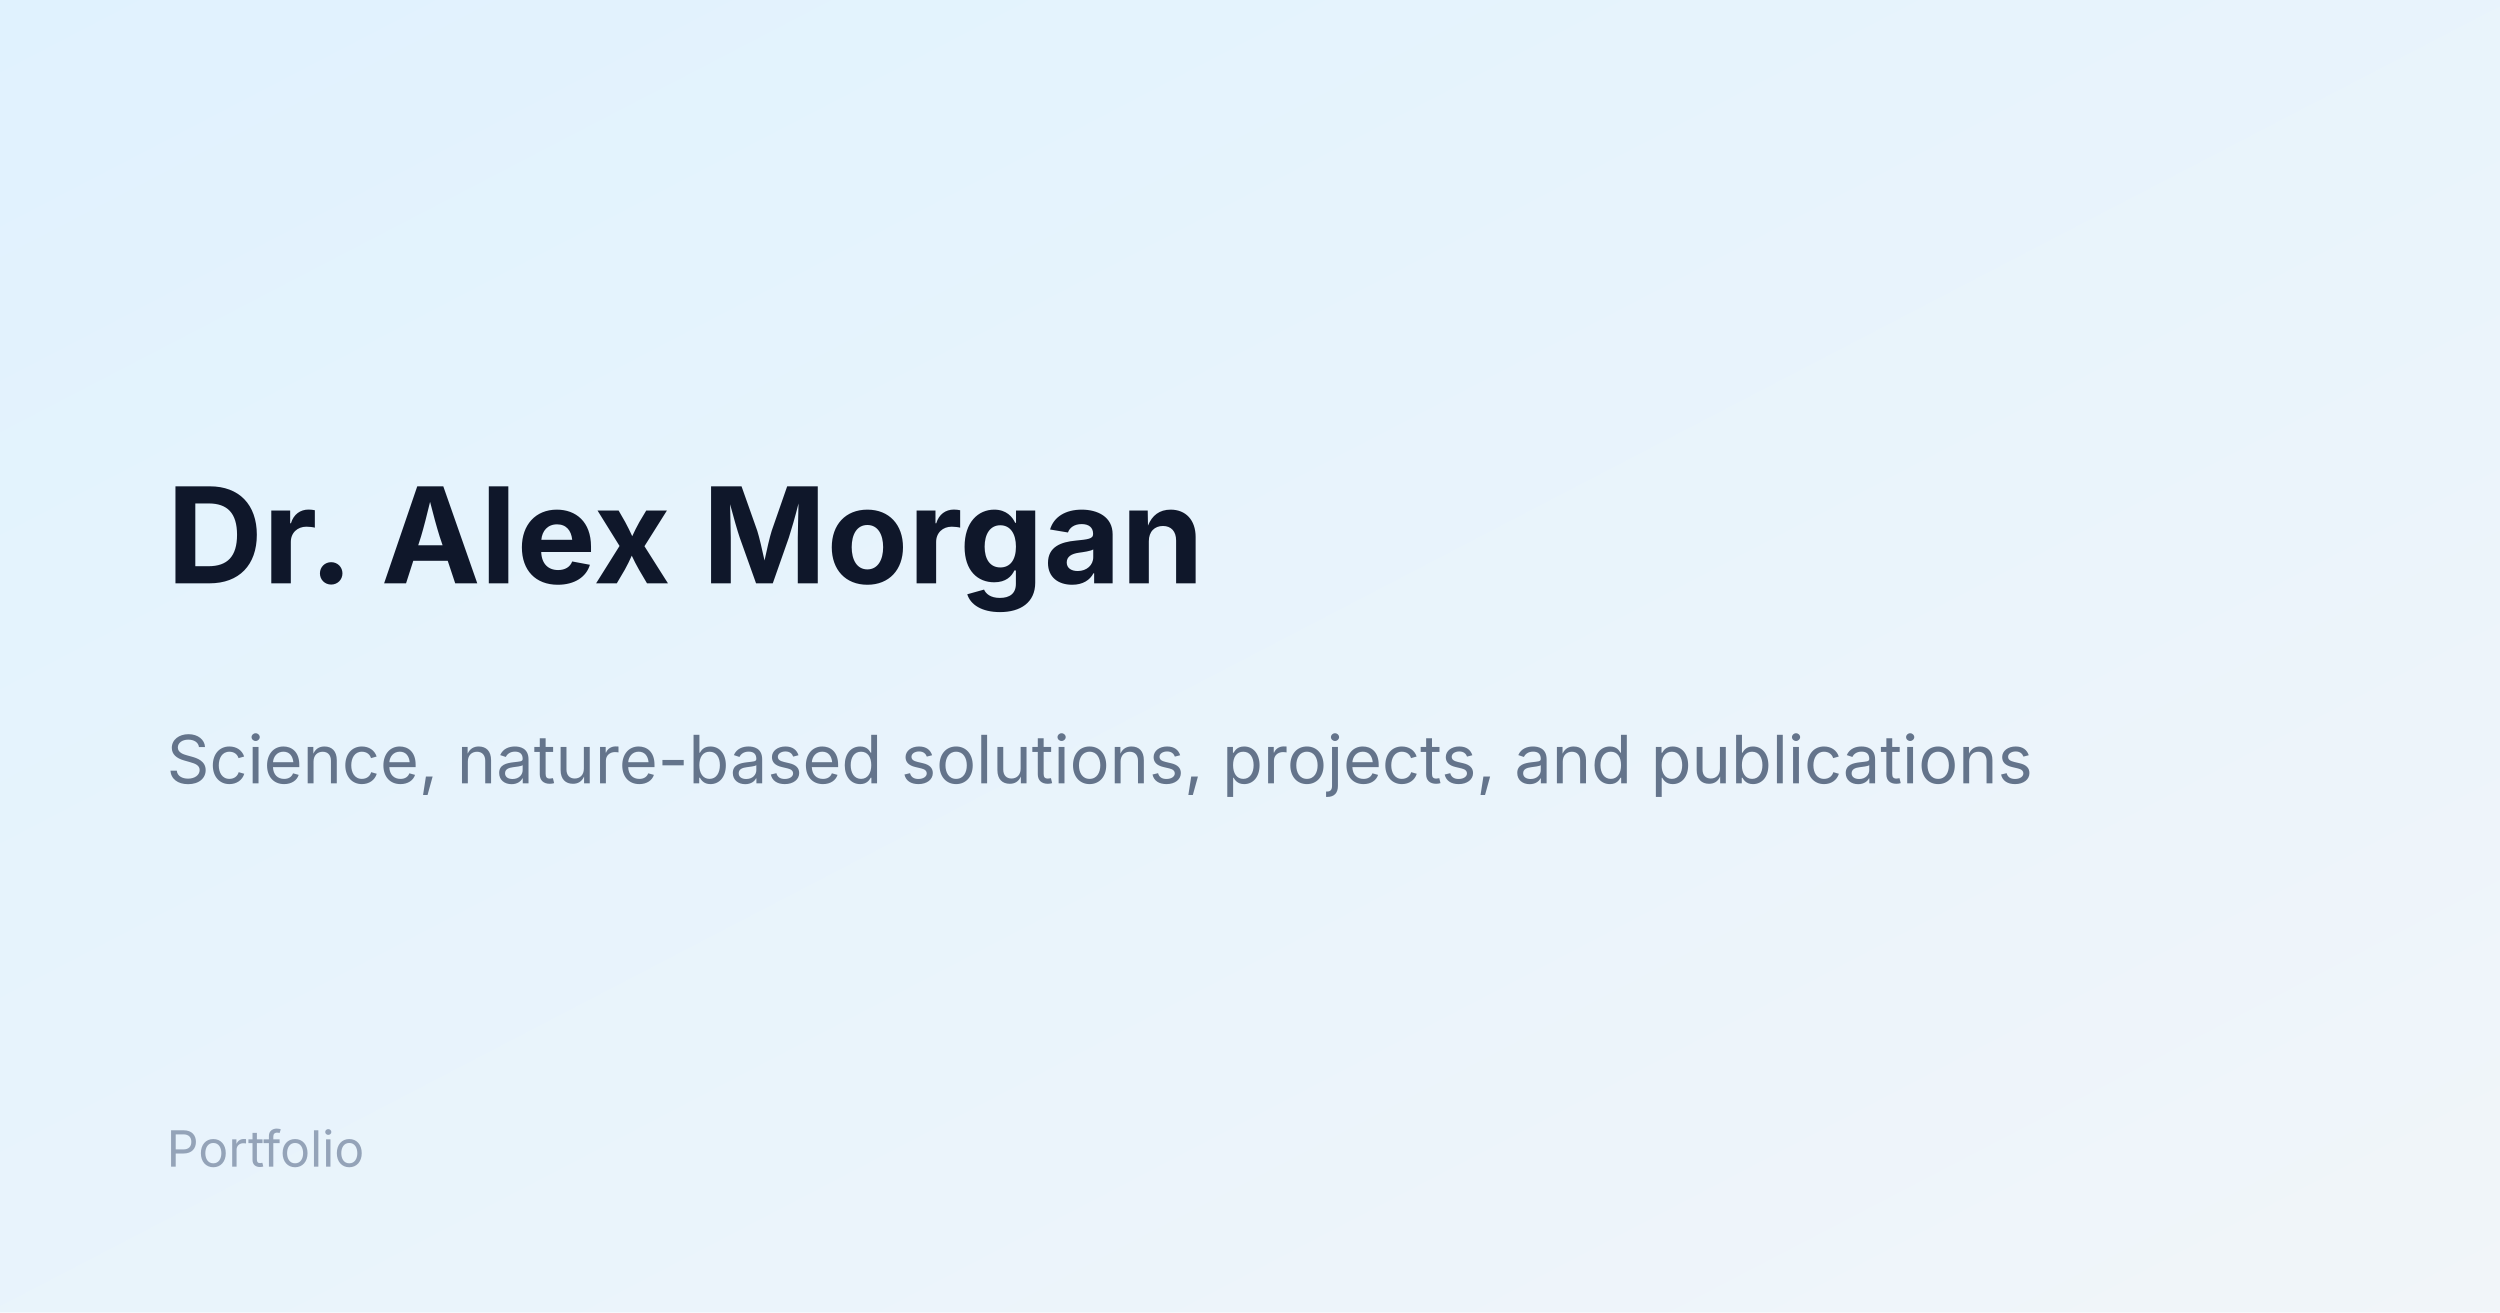
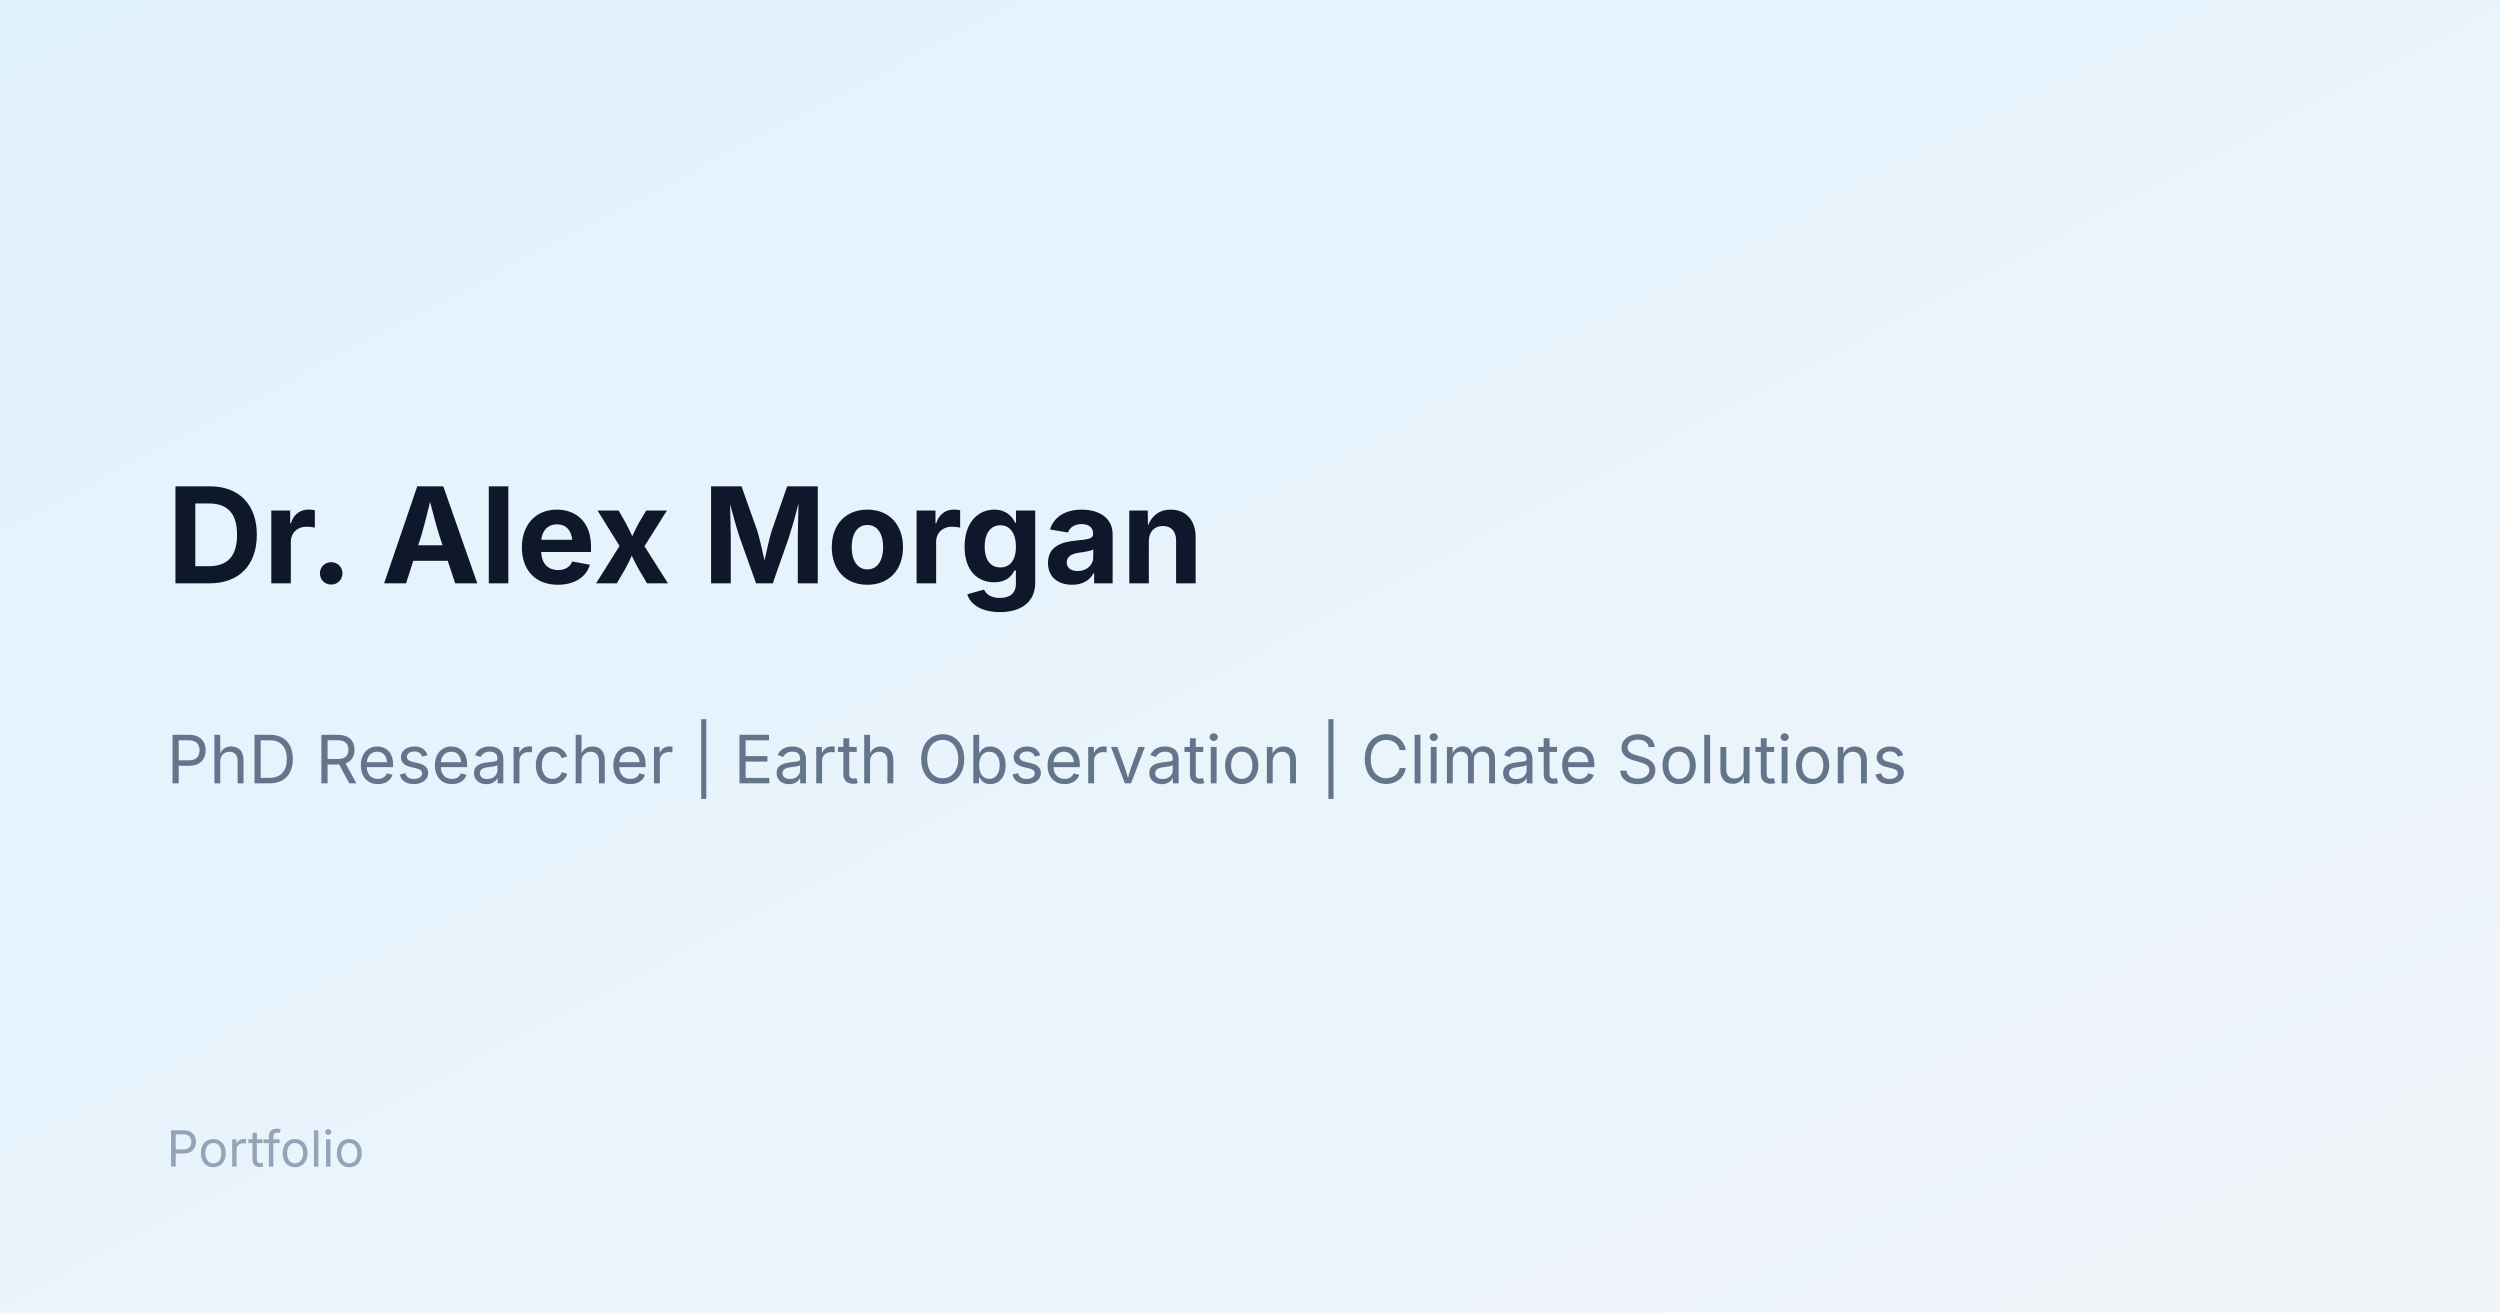
<svg xmlns="http://www.w3.org/2000/svg" width="1200" height="630" viewBox="0 0 1200 630">
  <defs>
    <linearGradient id="og-bg" x1="0" y1="0" x2="1" y2="1">
      <stop offset="0" stop-color="#e0f2fe" />
      <stop offset="1" stop-color="#f1f5f9" />
    </linearGradient>
  </defs>
  <rect width="1200" height="630" fill="url(#og-bg)" />
  <text x="80" y="280" font-family="Inter, system-ui, sans-serif" font-size="64" font-weight="700" fill="#0f172a">Dr. Alex Morgan</text>
-   <text x="80" y="376" font-family="Inter, system-ui, sans-serif" font-size="32" fill="#64748b">Science, nature-based solutions, projects, and publications</text>
+   <text x="80" y="376" font-family="Inter, system-ui, sans-serif" font-size="32" fill="#64748b">PhD Researcher | Earth Observation | Climate Solutions</text>
  <text x="80" y="560" font-family="Inter, system-ui, sans-serif" font-size="24" fill="#94a3b8">Portfolio</text>
</svg>
